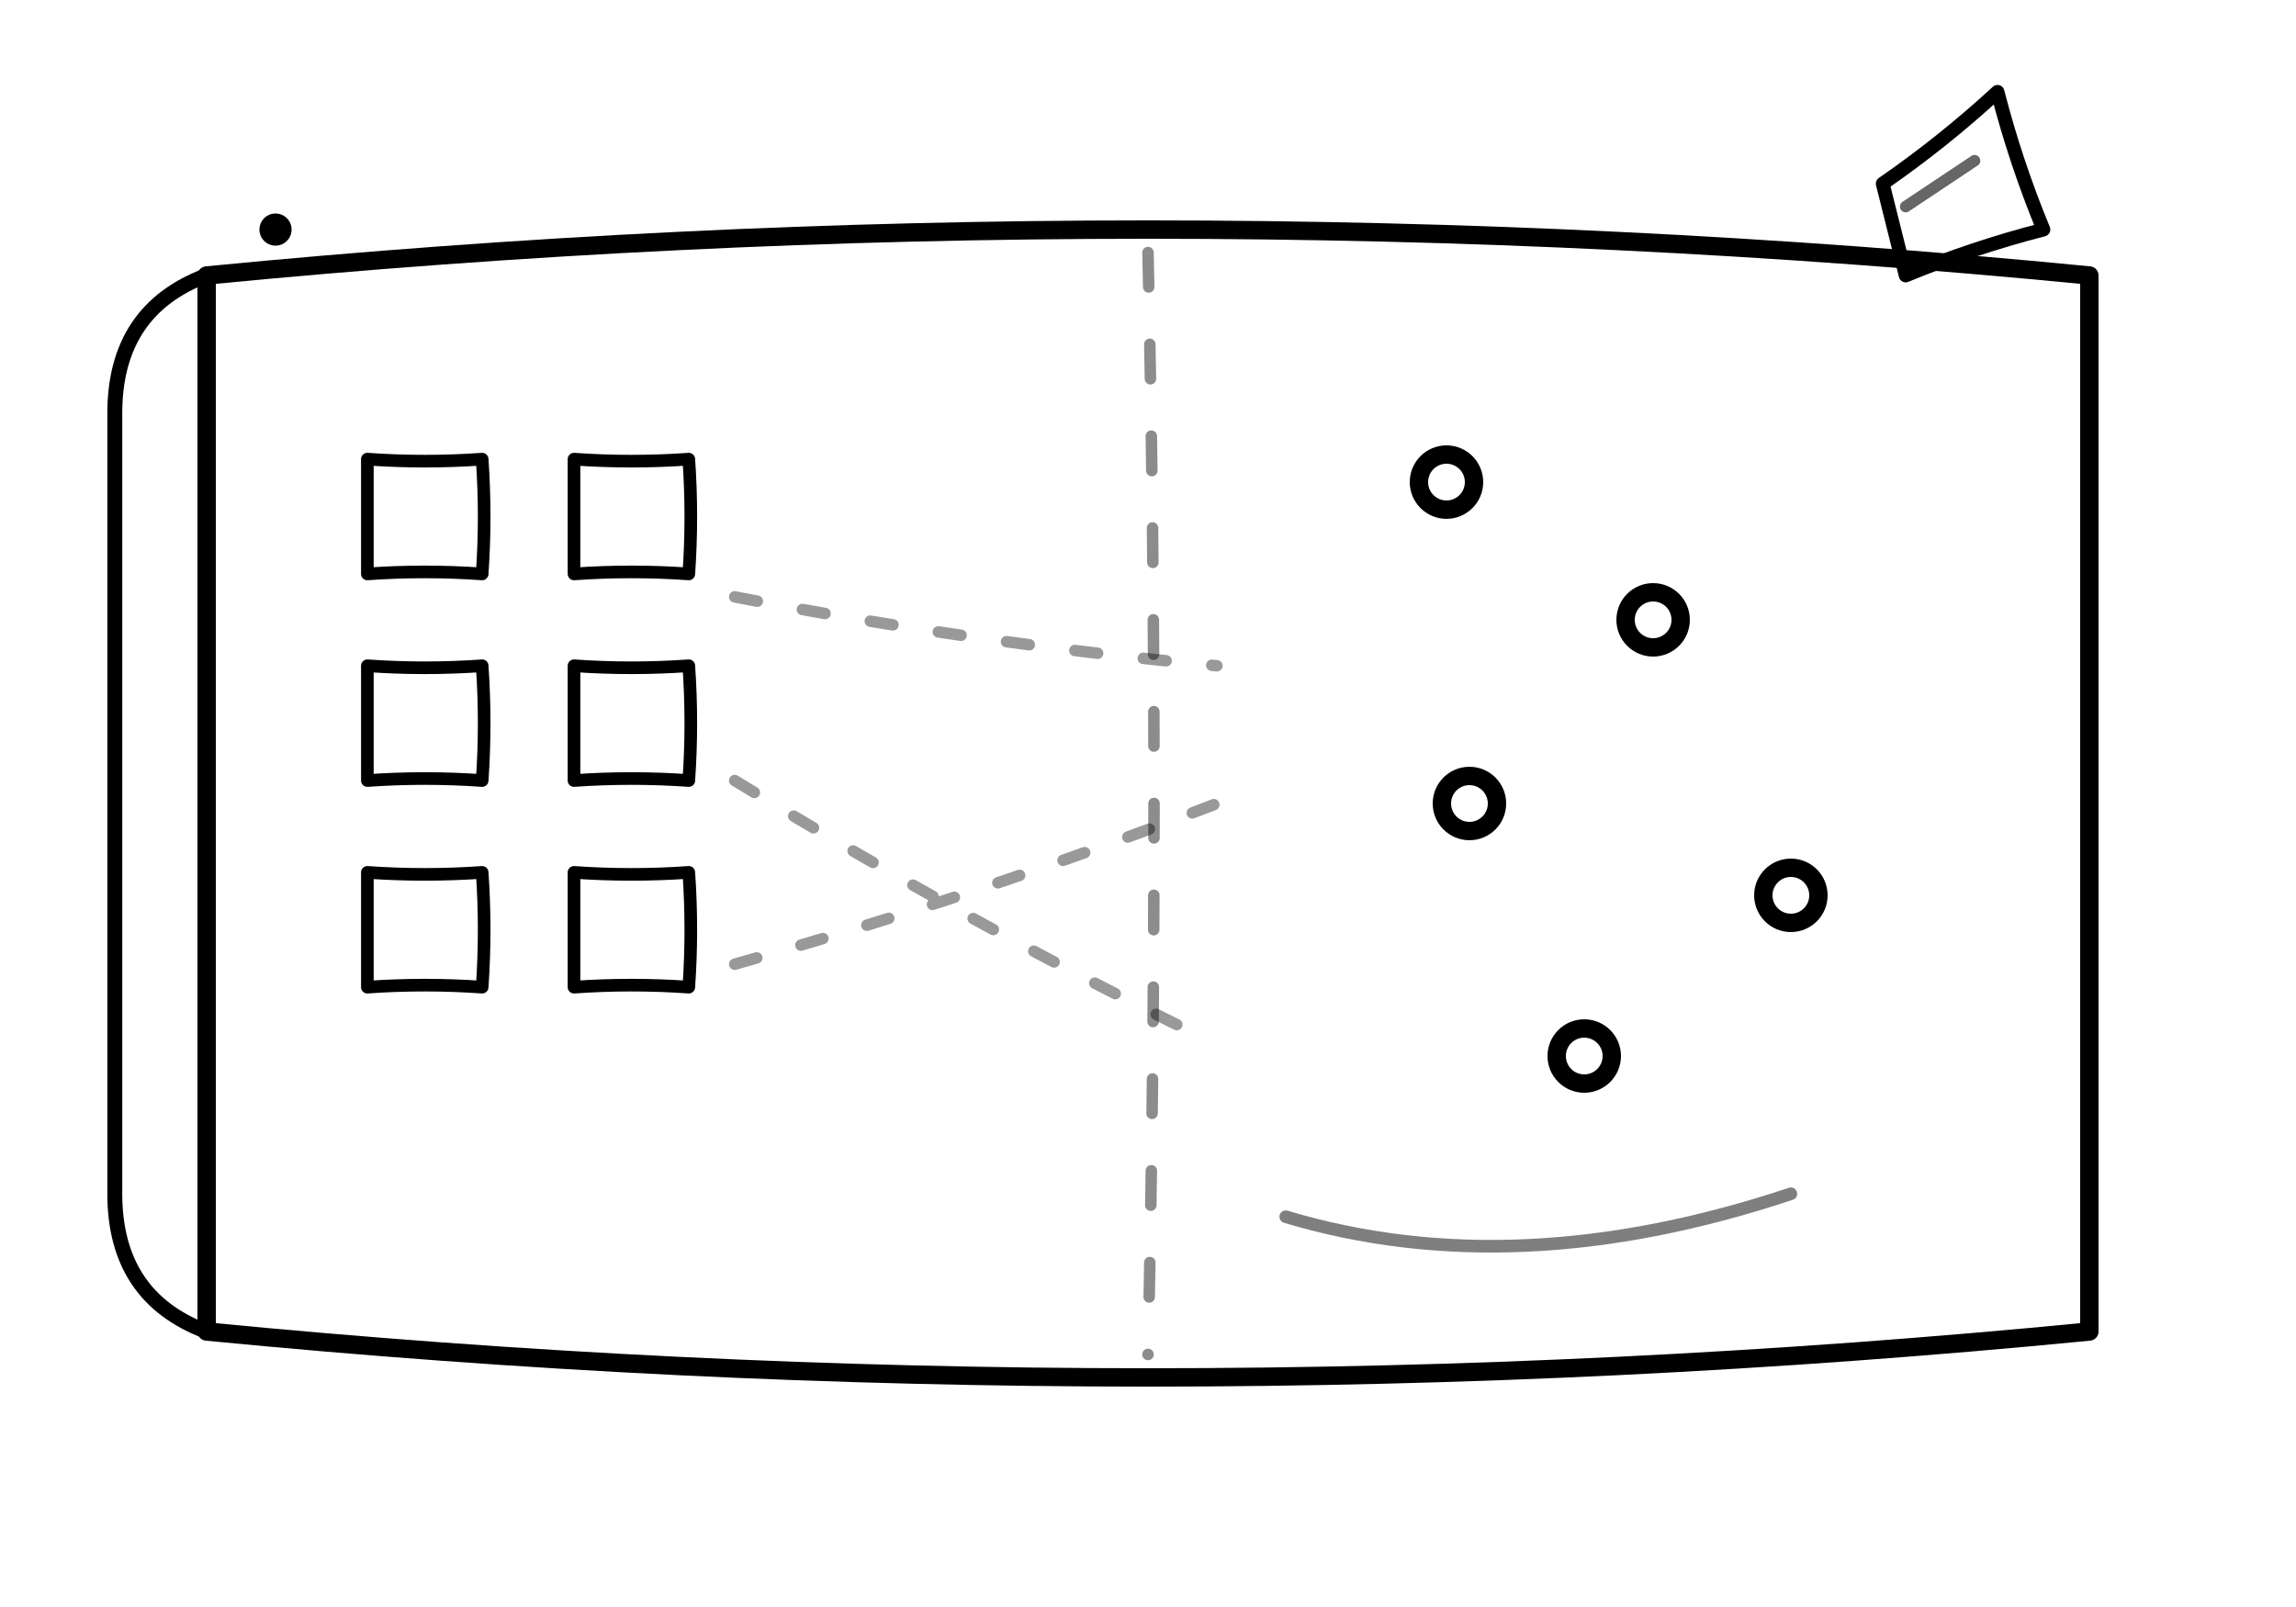
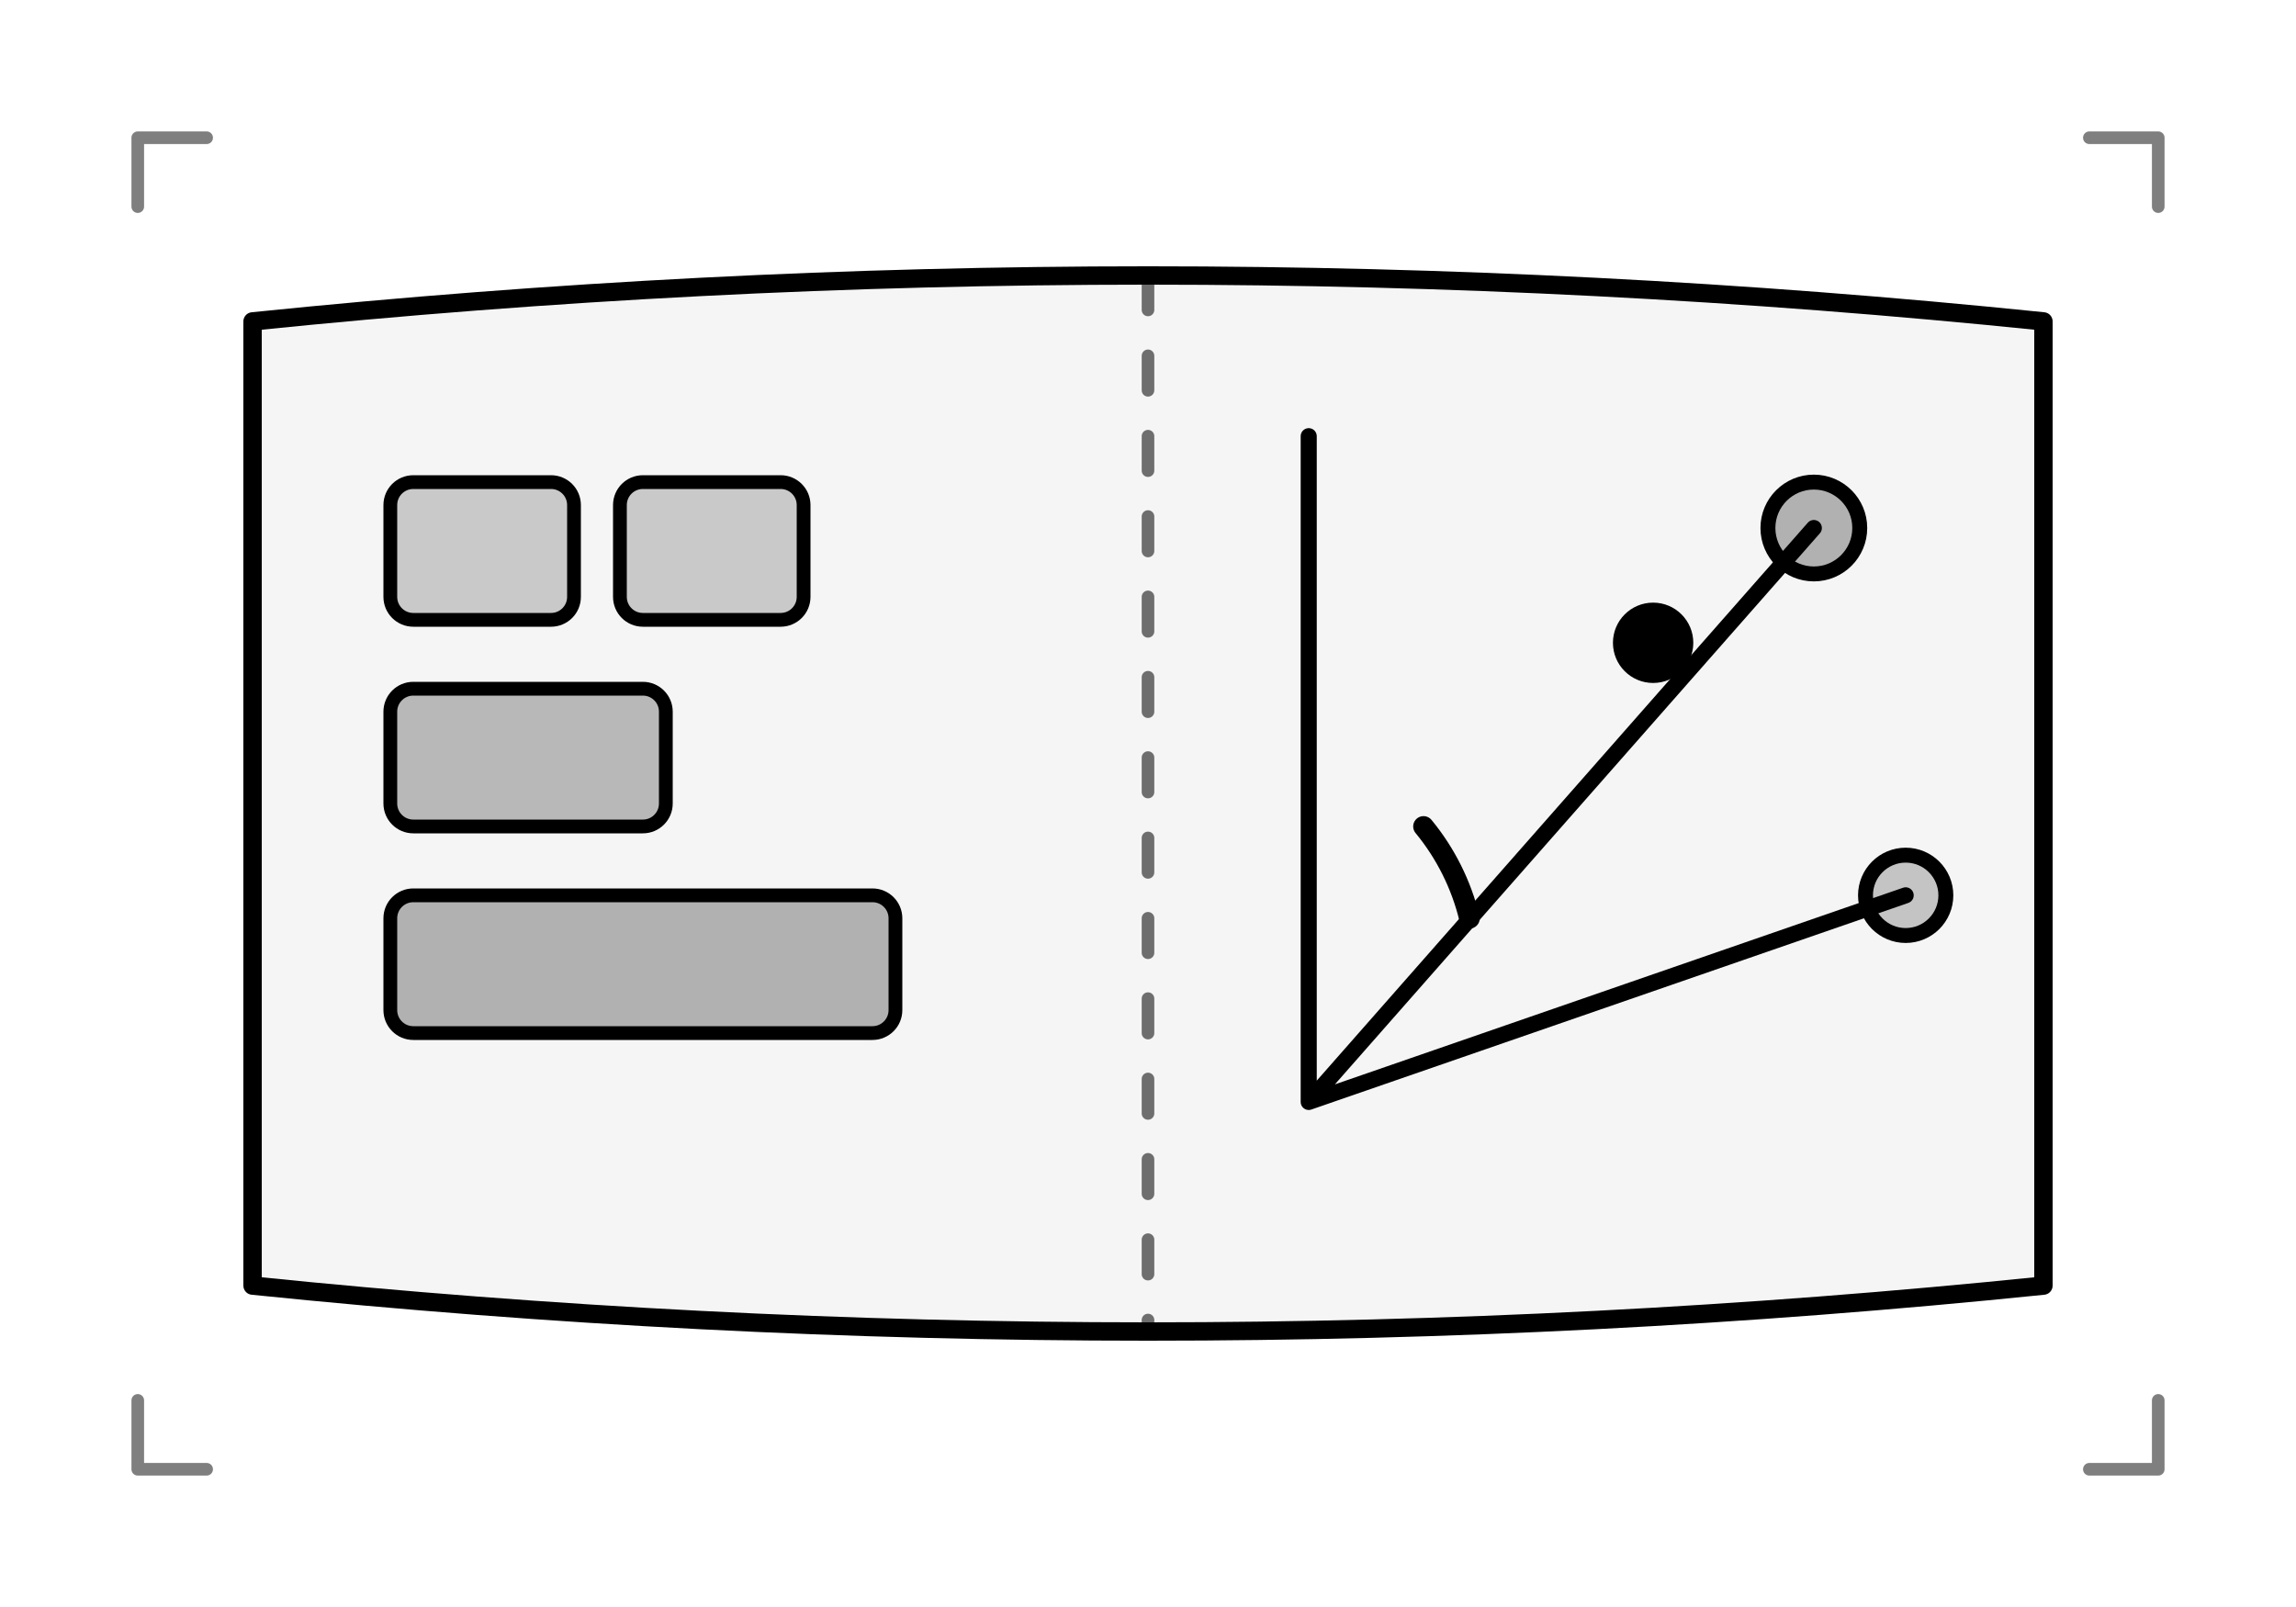
- <svg xmlns="http://www.w3.org/2000/svg" viewBox="0 0 200 140" fill="none" stroke="currentColor" stroke-width="1.6" stroke-linecap="round" stroke-linejoin="round">
-   <path d="M18 24q82-8 164 0v92q-82 8-164 0z" />
-   <path d="M18 24q-8 3-8 12v68q0 9 8 12" stroke-width="1.3" />
-   <path d="M100 22q1.05 48 0 96" stroke-width="1" stroke-dasharray="3 5" opacity=".45" />
-   <path d="M32 40q5 0.35 10 0q0.35 5 0 10q-5 -0.35 -10 0ZM50 40q5 0.35 10 0q0.35 5 0 10q-5 -0.35 -10 0ZM32 58q5 0.35 10 0q0.35 5 0 10q-5 -0.35 -10 0ZM50 58q5 0.35 10 0q0.35 5 0 10q-5 -0.35 -10 0ZM32 76q5 0.35 10 0q0.35 5 0 10q-5 -0.35 -10 0ZM50 76q5 0.35 10 0q0.35 5 0 10q-5 -0.35 -10 0Z" stroke-width="1.1" />
-   <circle cx="126" cy="42" r="2.4" />
-   <circle cx="144" cy="54" r="2.4" />
-   <circle cx="128" cy="70" r="2.4" />
-   <circle cx="156" cy="78" r="2.4" />
-   <circle cx="138" cy="92" r="2.4" />
-   <path d="M64 52q20.85 4.04 42 6M64 68q19.49 11.92 40 22M64 84q21.33 -6 42 -14" stroke-width="1" stroke-dasharray="2 4" opacity=".4" />
-   <path d="M112 106q20 6 44-2" stroke-width="1.1" opacity=".5" />
-   <path d="M164 16q5.28 -3.65 10 -8q1.58 6.14 4 12q-6.14 1.58 -12 4Z" stroke-width="1.2" />
-   <path d="M166 18L172 14" stroke-width="1" opacity=".6" />
-   <circle cx="24" cy="20" r="1.4" fill="currentColor" stroke="none" />
+ <svg xmlns="http://www.w3.org/2000/svg" viewBox="0 0 200 140" fill="none" stroke="currentColor" stroke-linecap="round" stroke-linejoin="round">
+   <path d="M12 18V12H18M182 12H188V18M12 122V128H18M182 128H188V122" class="il-bronze-2" stroke-width="1.1" opacity=".5" pathLength="100" />
+   <path d="M22 28q78-8 156 0v84q-78 8-156 0z" class="il-bronze" fill="currentColor" fill-opacity=".04" stroke-width="1.6" pathLength="100" />
+   <path d="M100 24v92" class="il-bronze-2" stroke-width="1.1" stroke-dasharray="3 4" opacity=".55" />
+   <g class="il-jade">
+     <rect x="34" y="42" width="16" height="12" rx="2" fill="currentColor" fill-opacity=".18" stroke-width="1.2" />
+     <rect x="54" y="42" width="16" height="12" rx="2" fill="currentColor" fill-opacity=".18" stroke-width="1.2" />
+     <rect x="34" y="60" width="24" height="12" rx="2" fill="currentColor" fill-opacity=".25" stroke-width="1.2" />
+     <rect x="34" y="78" width="44" height="12" rx="2" fill="currentColor" fill-opacity=".28" stroke-width="1.2" />
+   </g>
+   <g class="il-sky">
+     <path d="M114 96L158 46M114 96L166 78M114 96V38" stroke-width="1.4" pathLength="100" />
+     <circle cx="158" cy="46" r="4" fill="currentColor" fill-opacity=".28" stroke-width="1.3" pathLength="100" />
+     <circle cx="166" cy="78" r="3.5" fill="currentColor" fill-opacity=".2" stroke-width="1.3" pathLength="100" />
+   </g>
+   <path d="M128 80A20 20 0 0 0 124 72" class="il-cinnabar" stroke-width="1.8" pathLength="100" />
+   <circle cx="144" cy="56" r="3.5" class="il-cinnabar" fill="currentColor" stroke="none" />
</svg>
